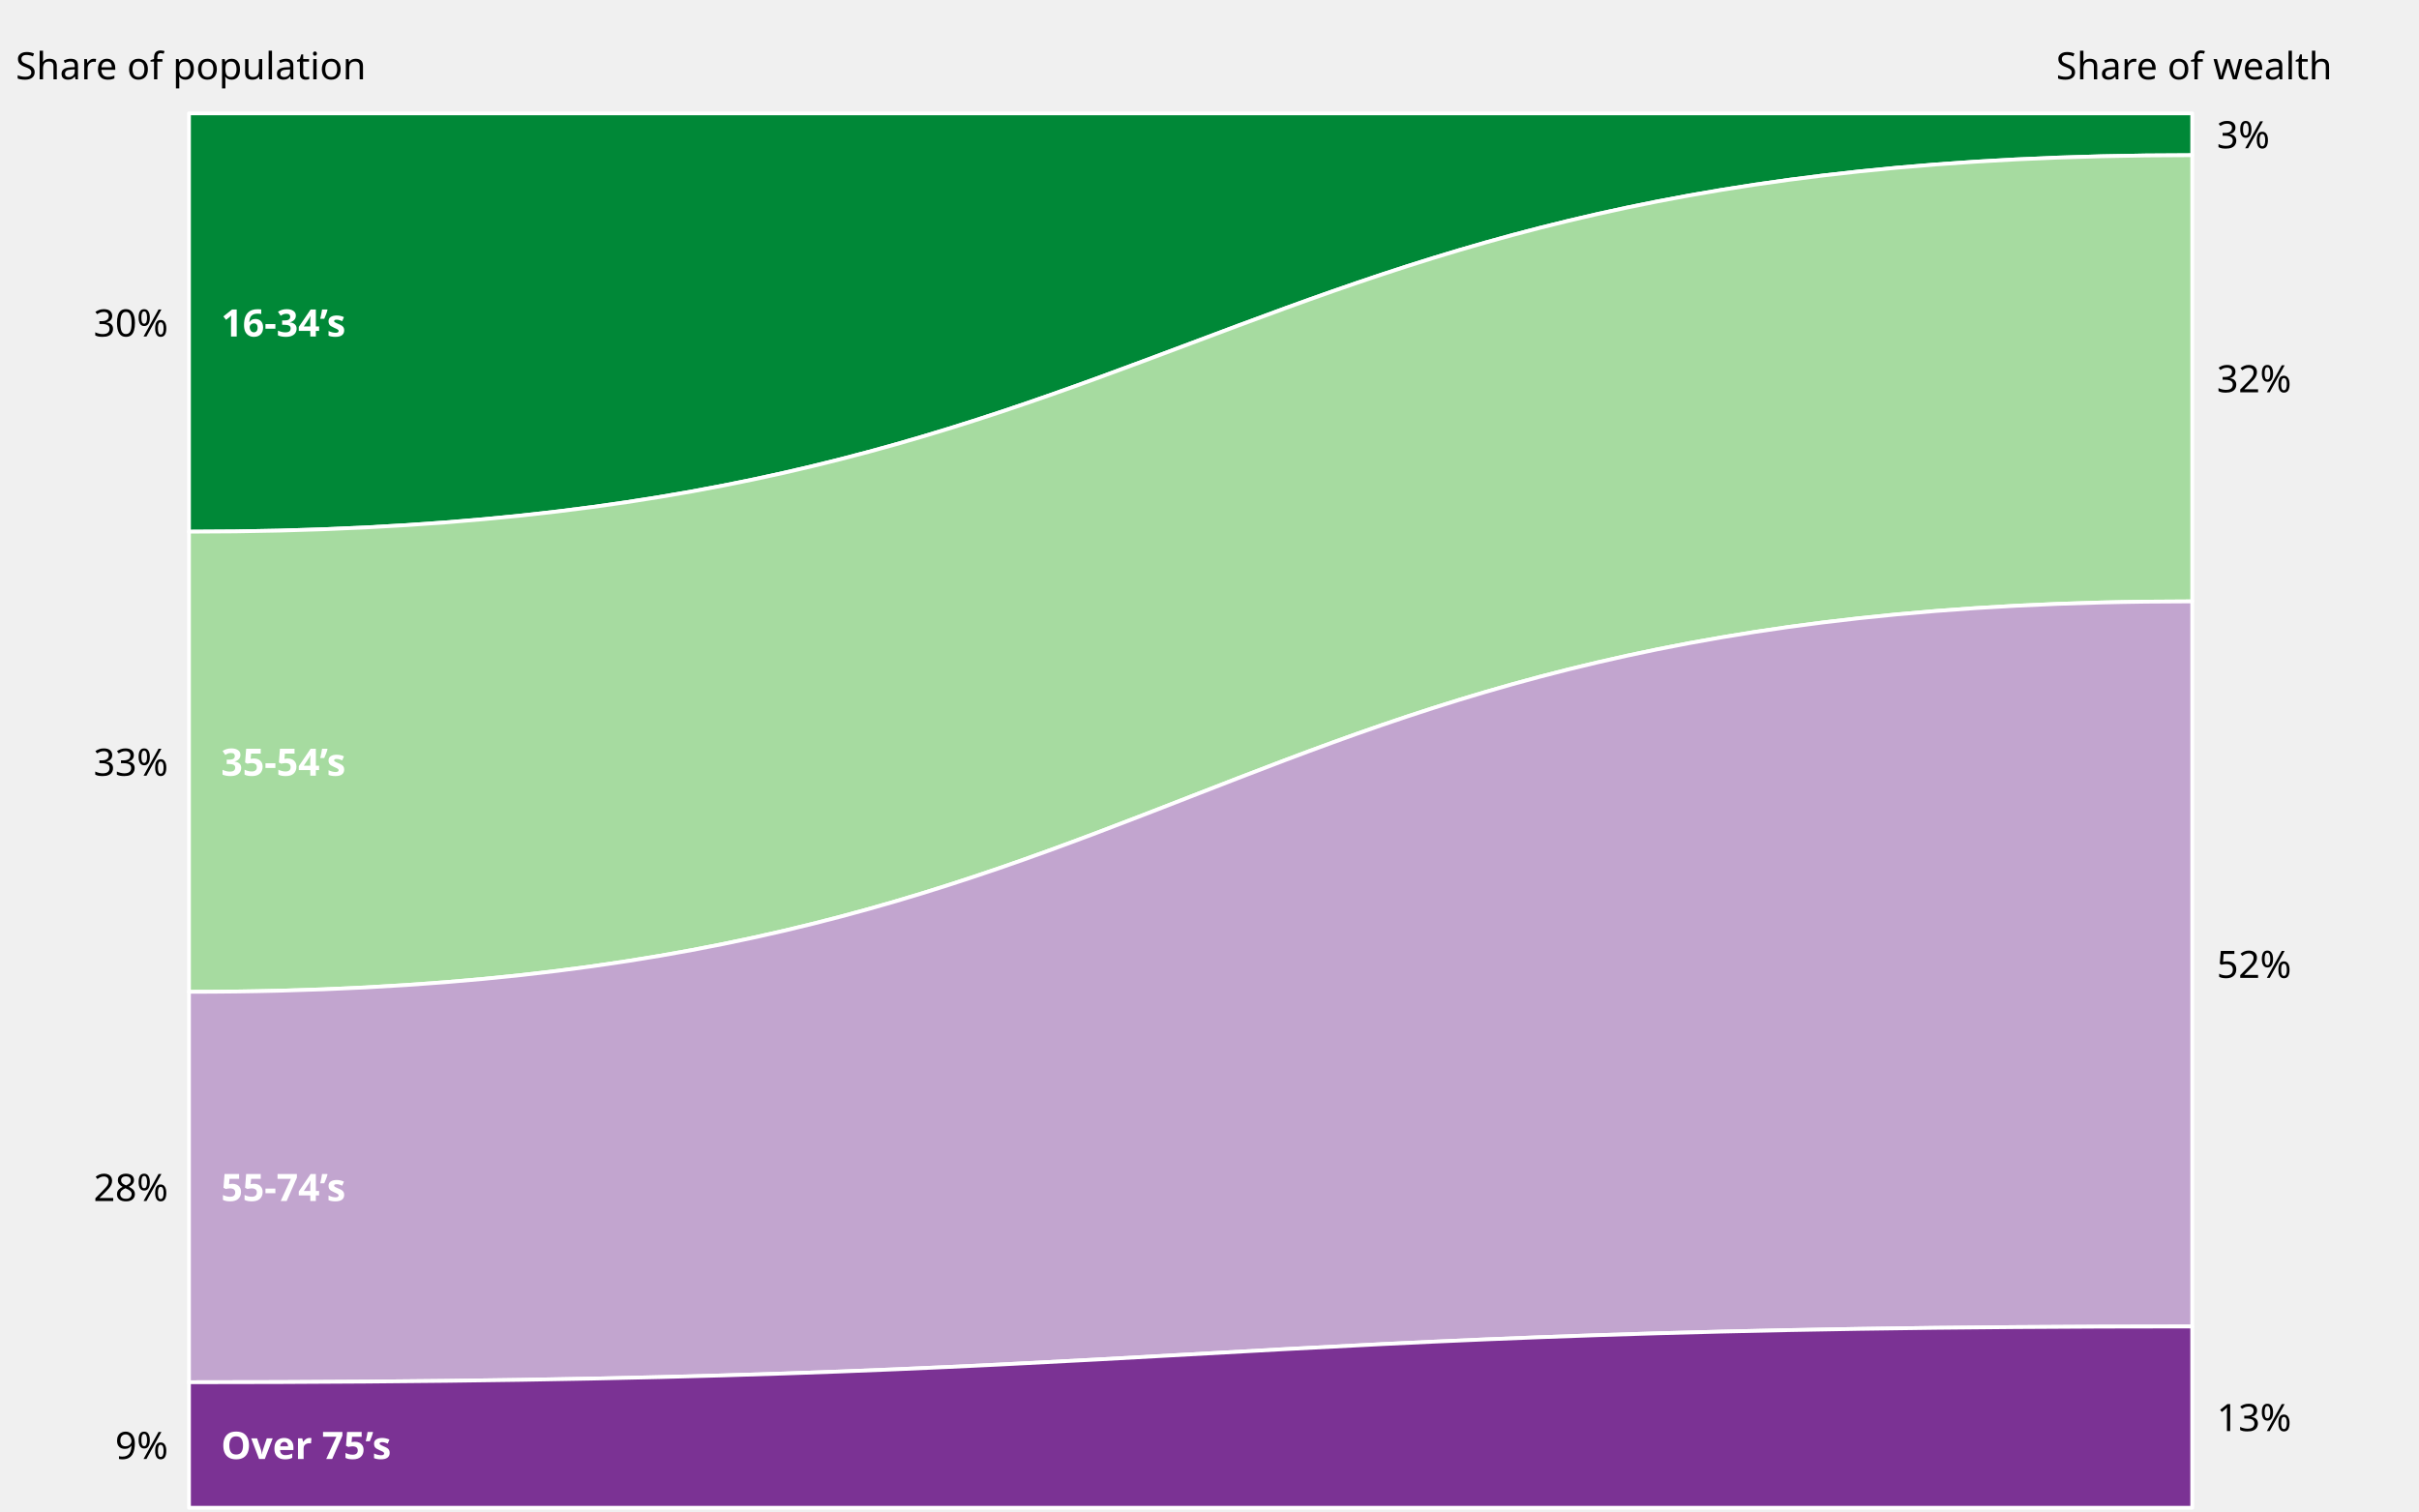
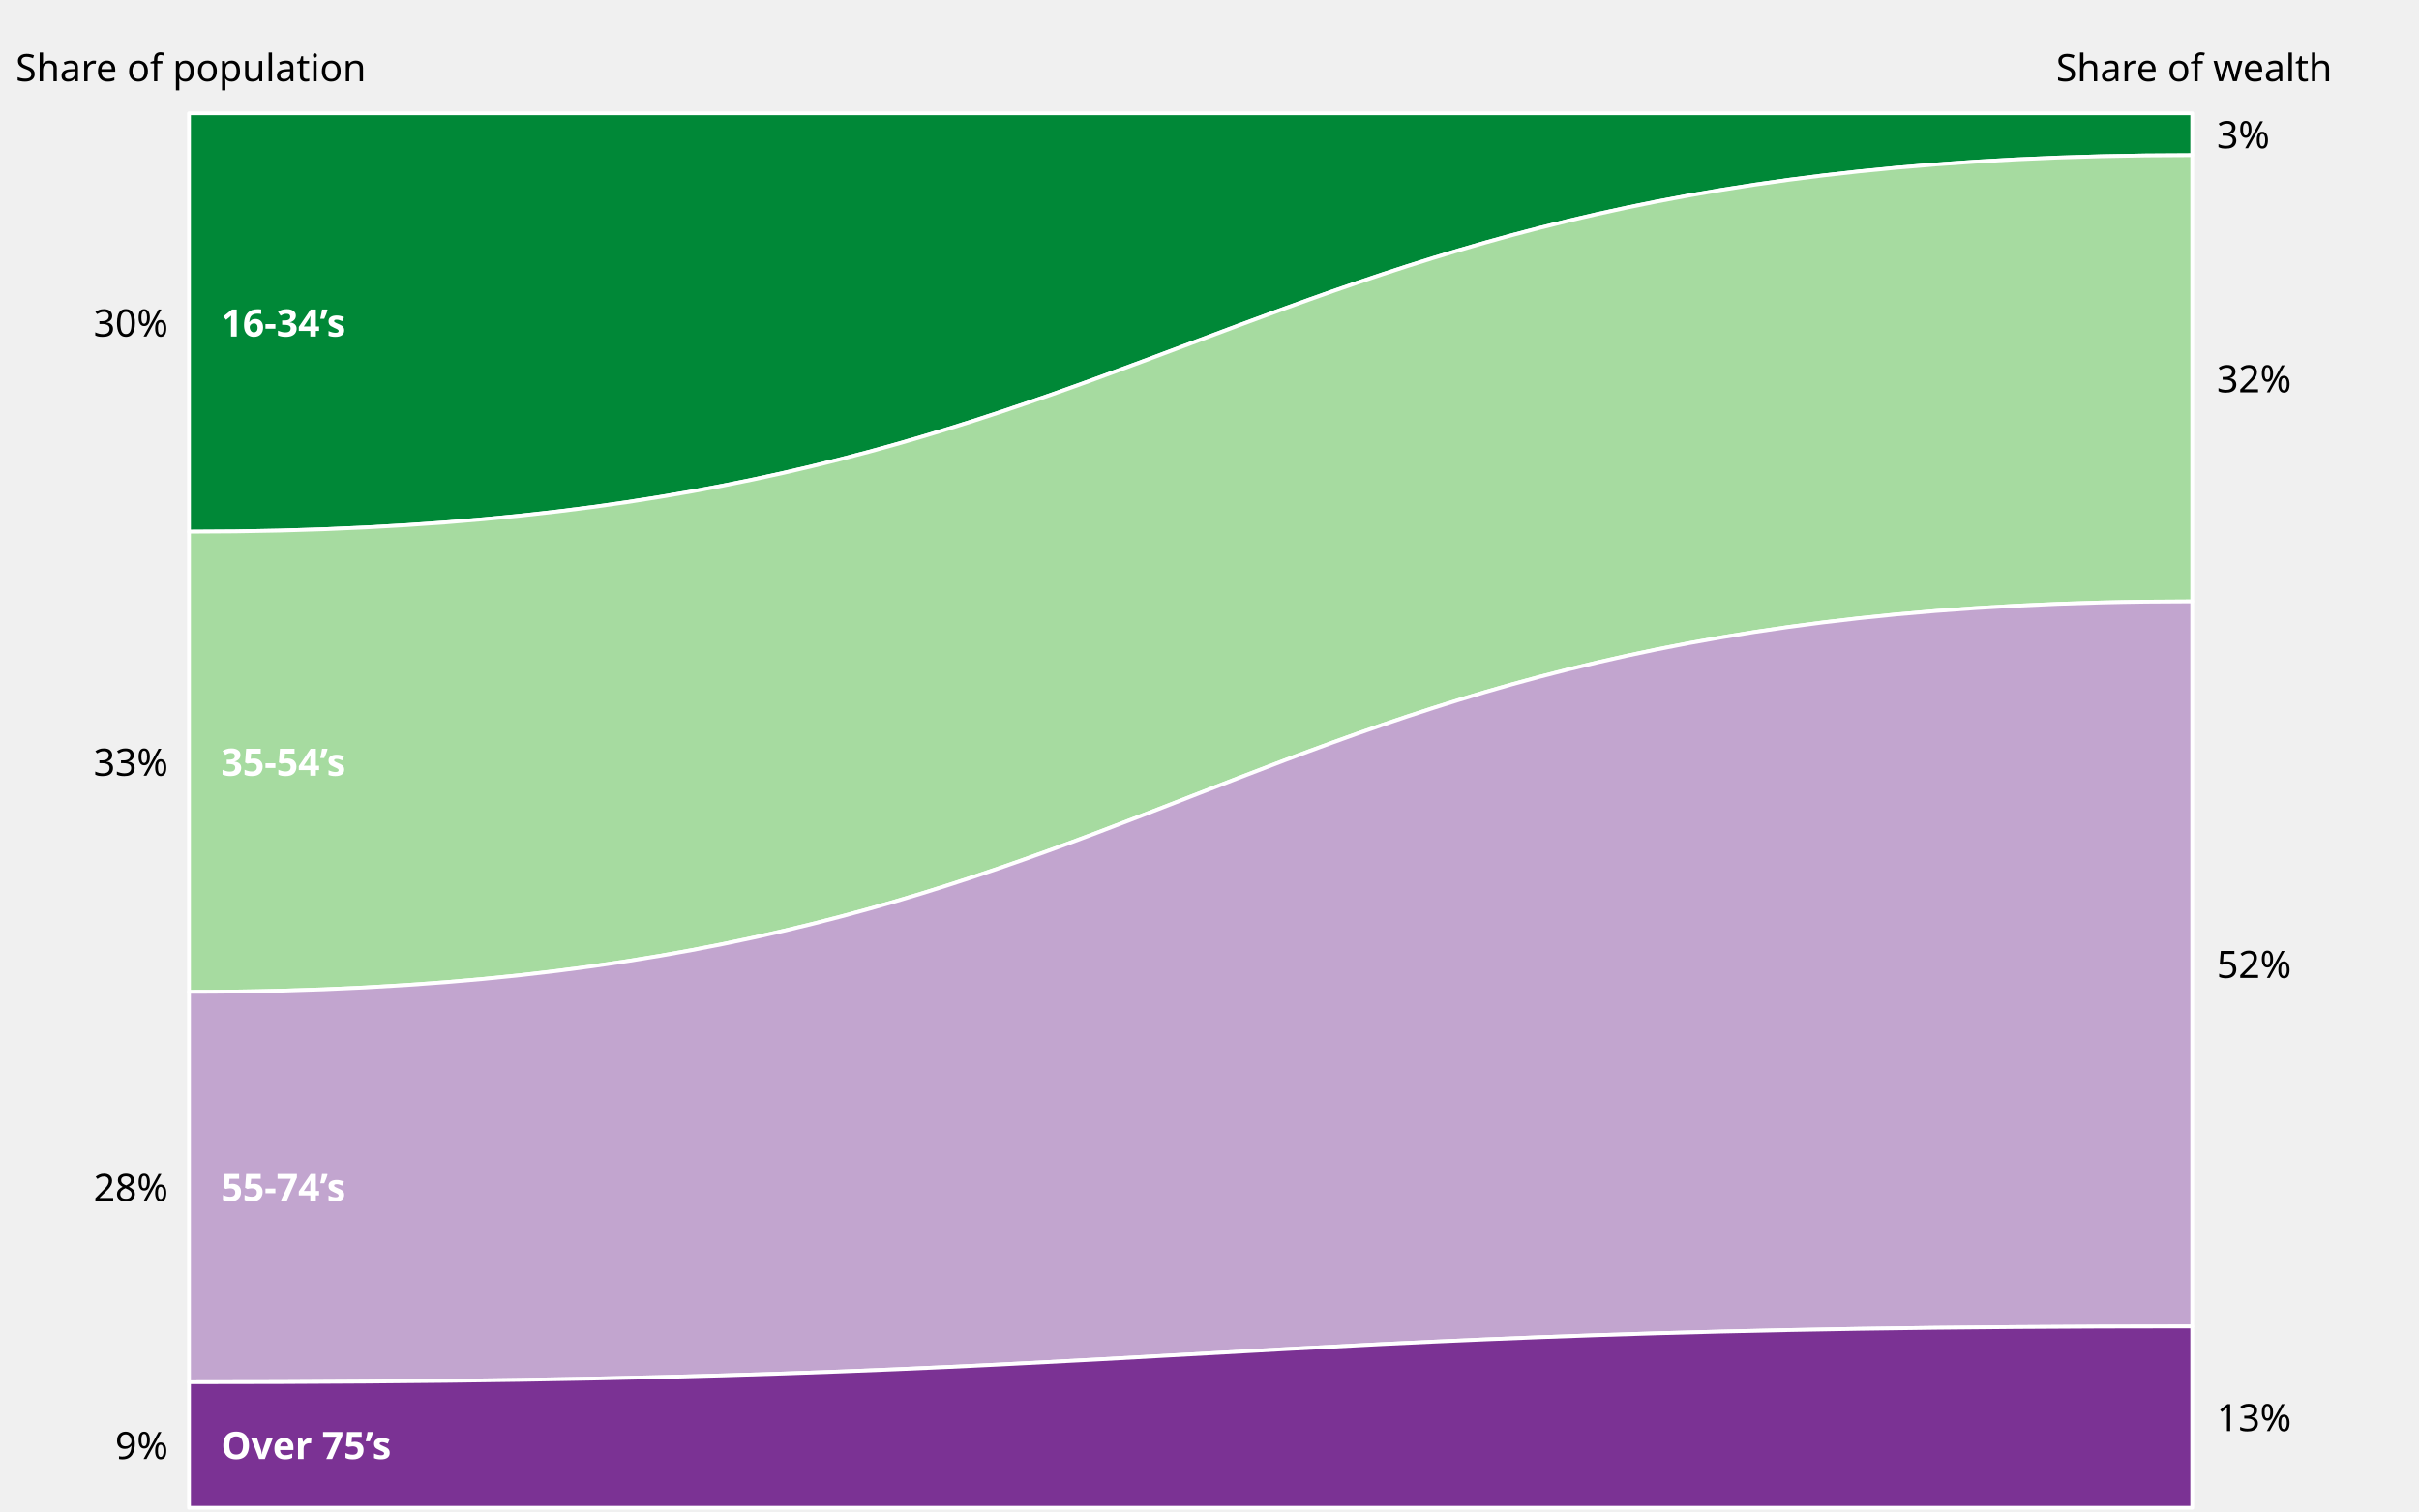
<svg xmlns="http://www.w3.org/2000/svg" class="plot" fill="currentColor" font-family="system-ui, sans-serif" font-size="10" text-anchor="middle" width="640" height="400" viewBox="0 0 640 400">
  <style>
    .plot {
      display: block;
      background: white;
      height: auto;
      height: intrinsic;
      max-width: 100%;
    }

    .plot text,
    .plot tspan {
      white-space: pre;
    }
  </style>
-   <g aria-label="x-axis" transform="translate(0,30)" fill="none" text-anchor="middle">
-     <g class="tick" opacity="1" transform="translate(50.5,0)">
-       <line stroke="currentColor" y2="0" />
-       <text fill="currentColor" y="-9" dy="0em">Share of population</text>
-     </g>
-     <g class="tick" opacity="1" transform="translate(580.5,0)">
-       <line stroke="currentColor" y2="0" />
-       <text fill="currentColor" y="-9" dy="0em">Share of wealth</text>
-     </g>
+   <g aria-label="x-axis tick label" transform="translate(0.5,-8.5)">
+     <text transform="translate(50,30)">Share of population</text>
+     <text transform="translate(580,30)">Share of wealth</text>
  </g>
  <g aria-label="area" stroke="white" stroke-linejoin="round" stroke-linecap="round">
    <path fill="#008837" d="M50,140.7C315,140.7,315,41.07,580,41.07L580,30C315,30,315,30,50,30Z" />
    <path fill="#a6dba0" d="M50,262.47C315,262.47,315,159.15,580,159.15L580,41.07C315,41.07,315,140.7,50,140.7Z" />
    <path fill="#c2a5cf" d="M50,365.79C315,365.79,315,351.03,580,351.03L580,159.15C315,159.15,315,262.47,50,262.47Z" />
    <path fill="#7b3294" d="M50,399C315,399,315,399,580,399L580,351.03C315,351.03,315,365.79,50,365.79Z" />
  </g>
  <g aria-label="text" text-anchor="end" transform="translate(-5.5,0.5)">
    <text y="0.32em" transform="translate(50,85.35)">30%</text>
    <text y="0.32em" transform="translate(50,201.585)">33%</text>
    <text y="0.32em" transform="translate(50,314.13)">28%</text>
    <text y="0.32em" transform="translate(50,382.395)">9%</text>
  </g>
  <g aria-label="text" text-anchor="start" transform="translate(6.5,0.5)">
    <text y="0.32em" transform="translate(580,35.535)">3%</text>
    <text y="0.32em" transform="translate(580,100.11)">32%</text>
    <text y="0.32em" transform="translate(580,255.09)">52%</text>
    <text y="0.32em" transform="translate(580,375.015)">13%</text>
  </g>
  <g aria-label="text" fill="white" text-anchor="start" font-weight="bold" transform="translate(8.5,0.5)">
    <text y="0.32em" transform="translate(50,85.35)">16-34’s</text>
    <text y="0.32em" transform="translate(50,201.585)">35-54’s</text>
    <text y="0.32em" transform="translate(50,314.13)">55-74’s</text>
    <text y="0.32em" transform="translate(50,382.395)">Over 75’s</text>
  </g>
</svg>
